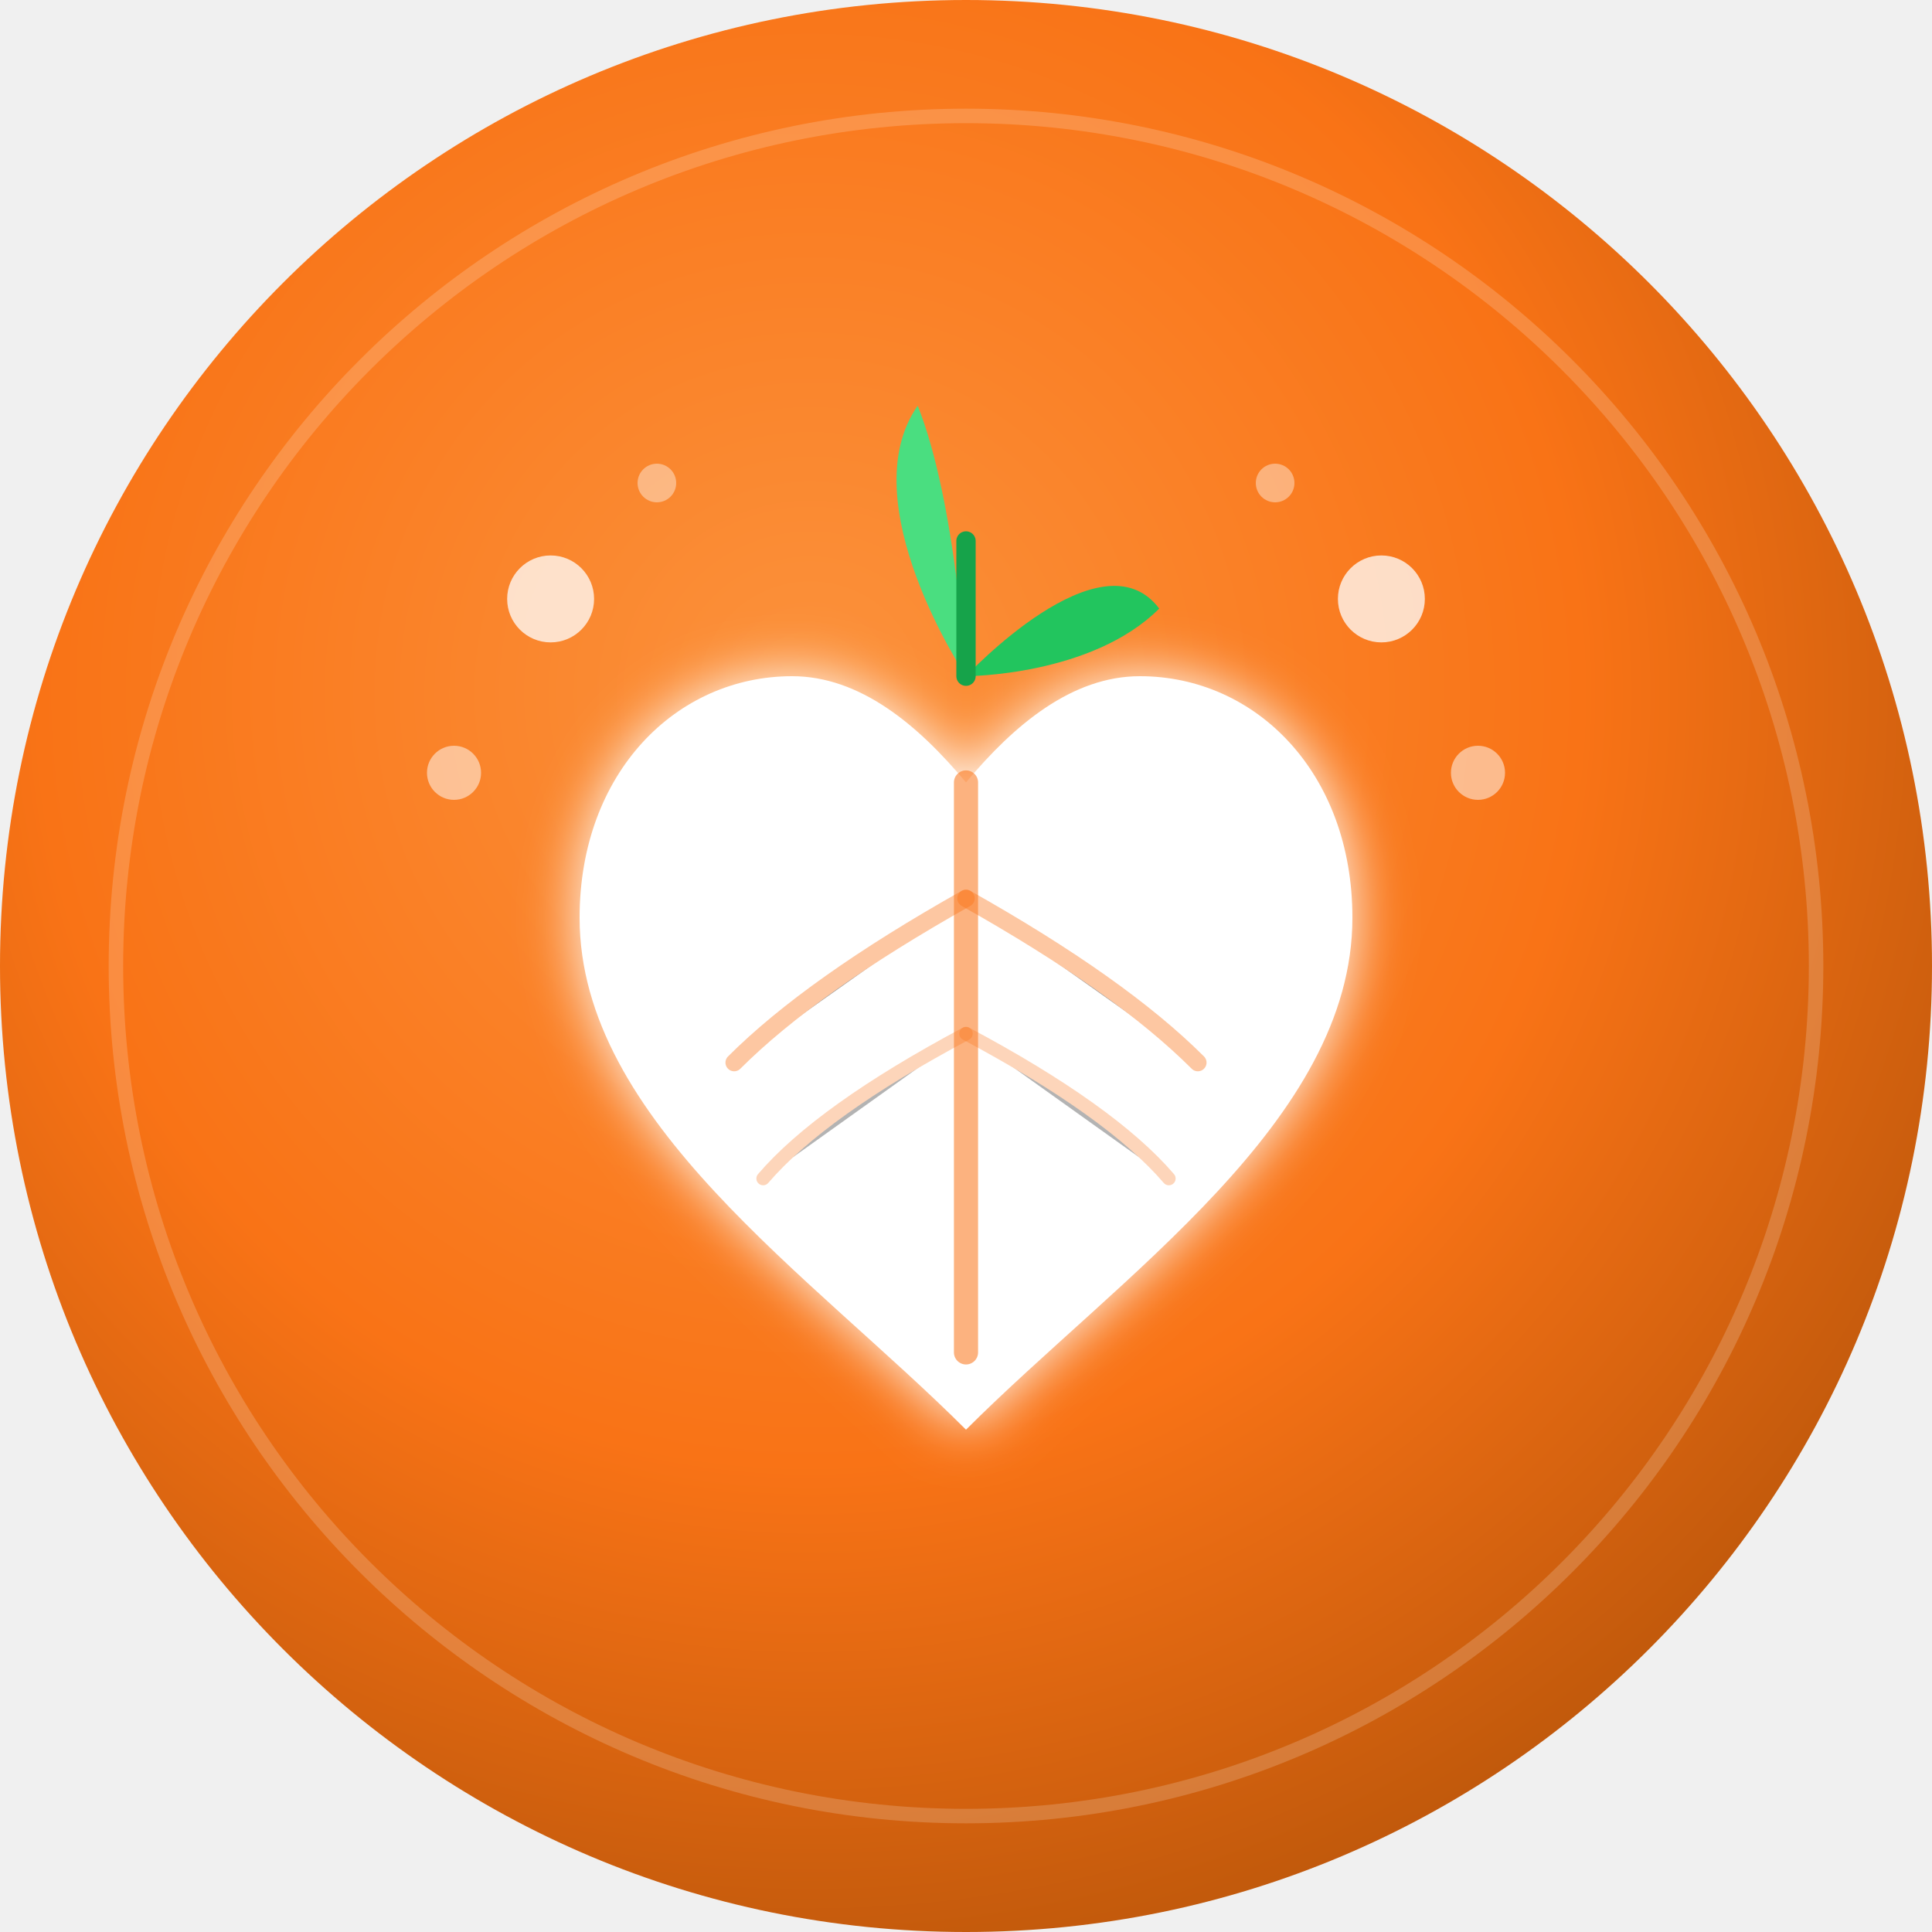
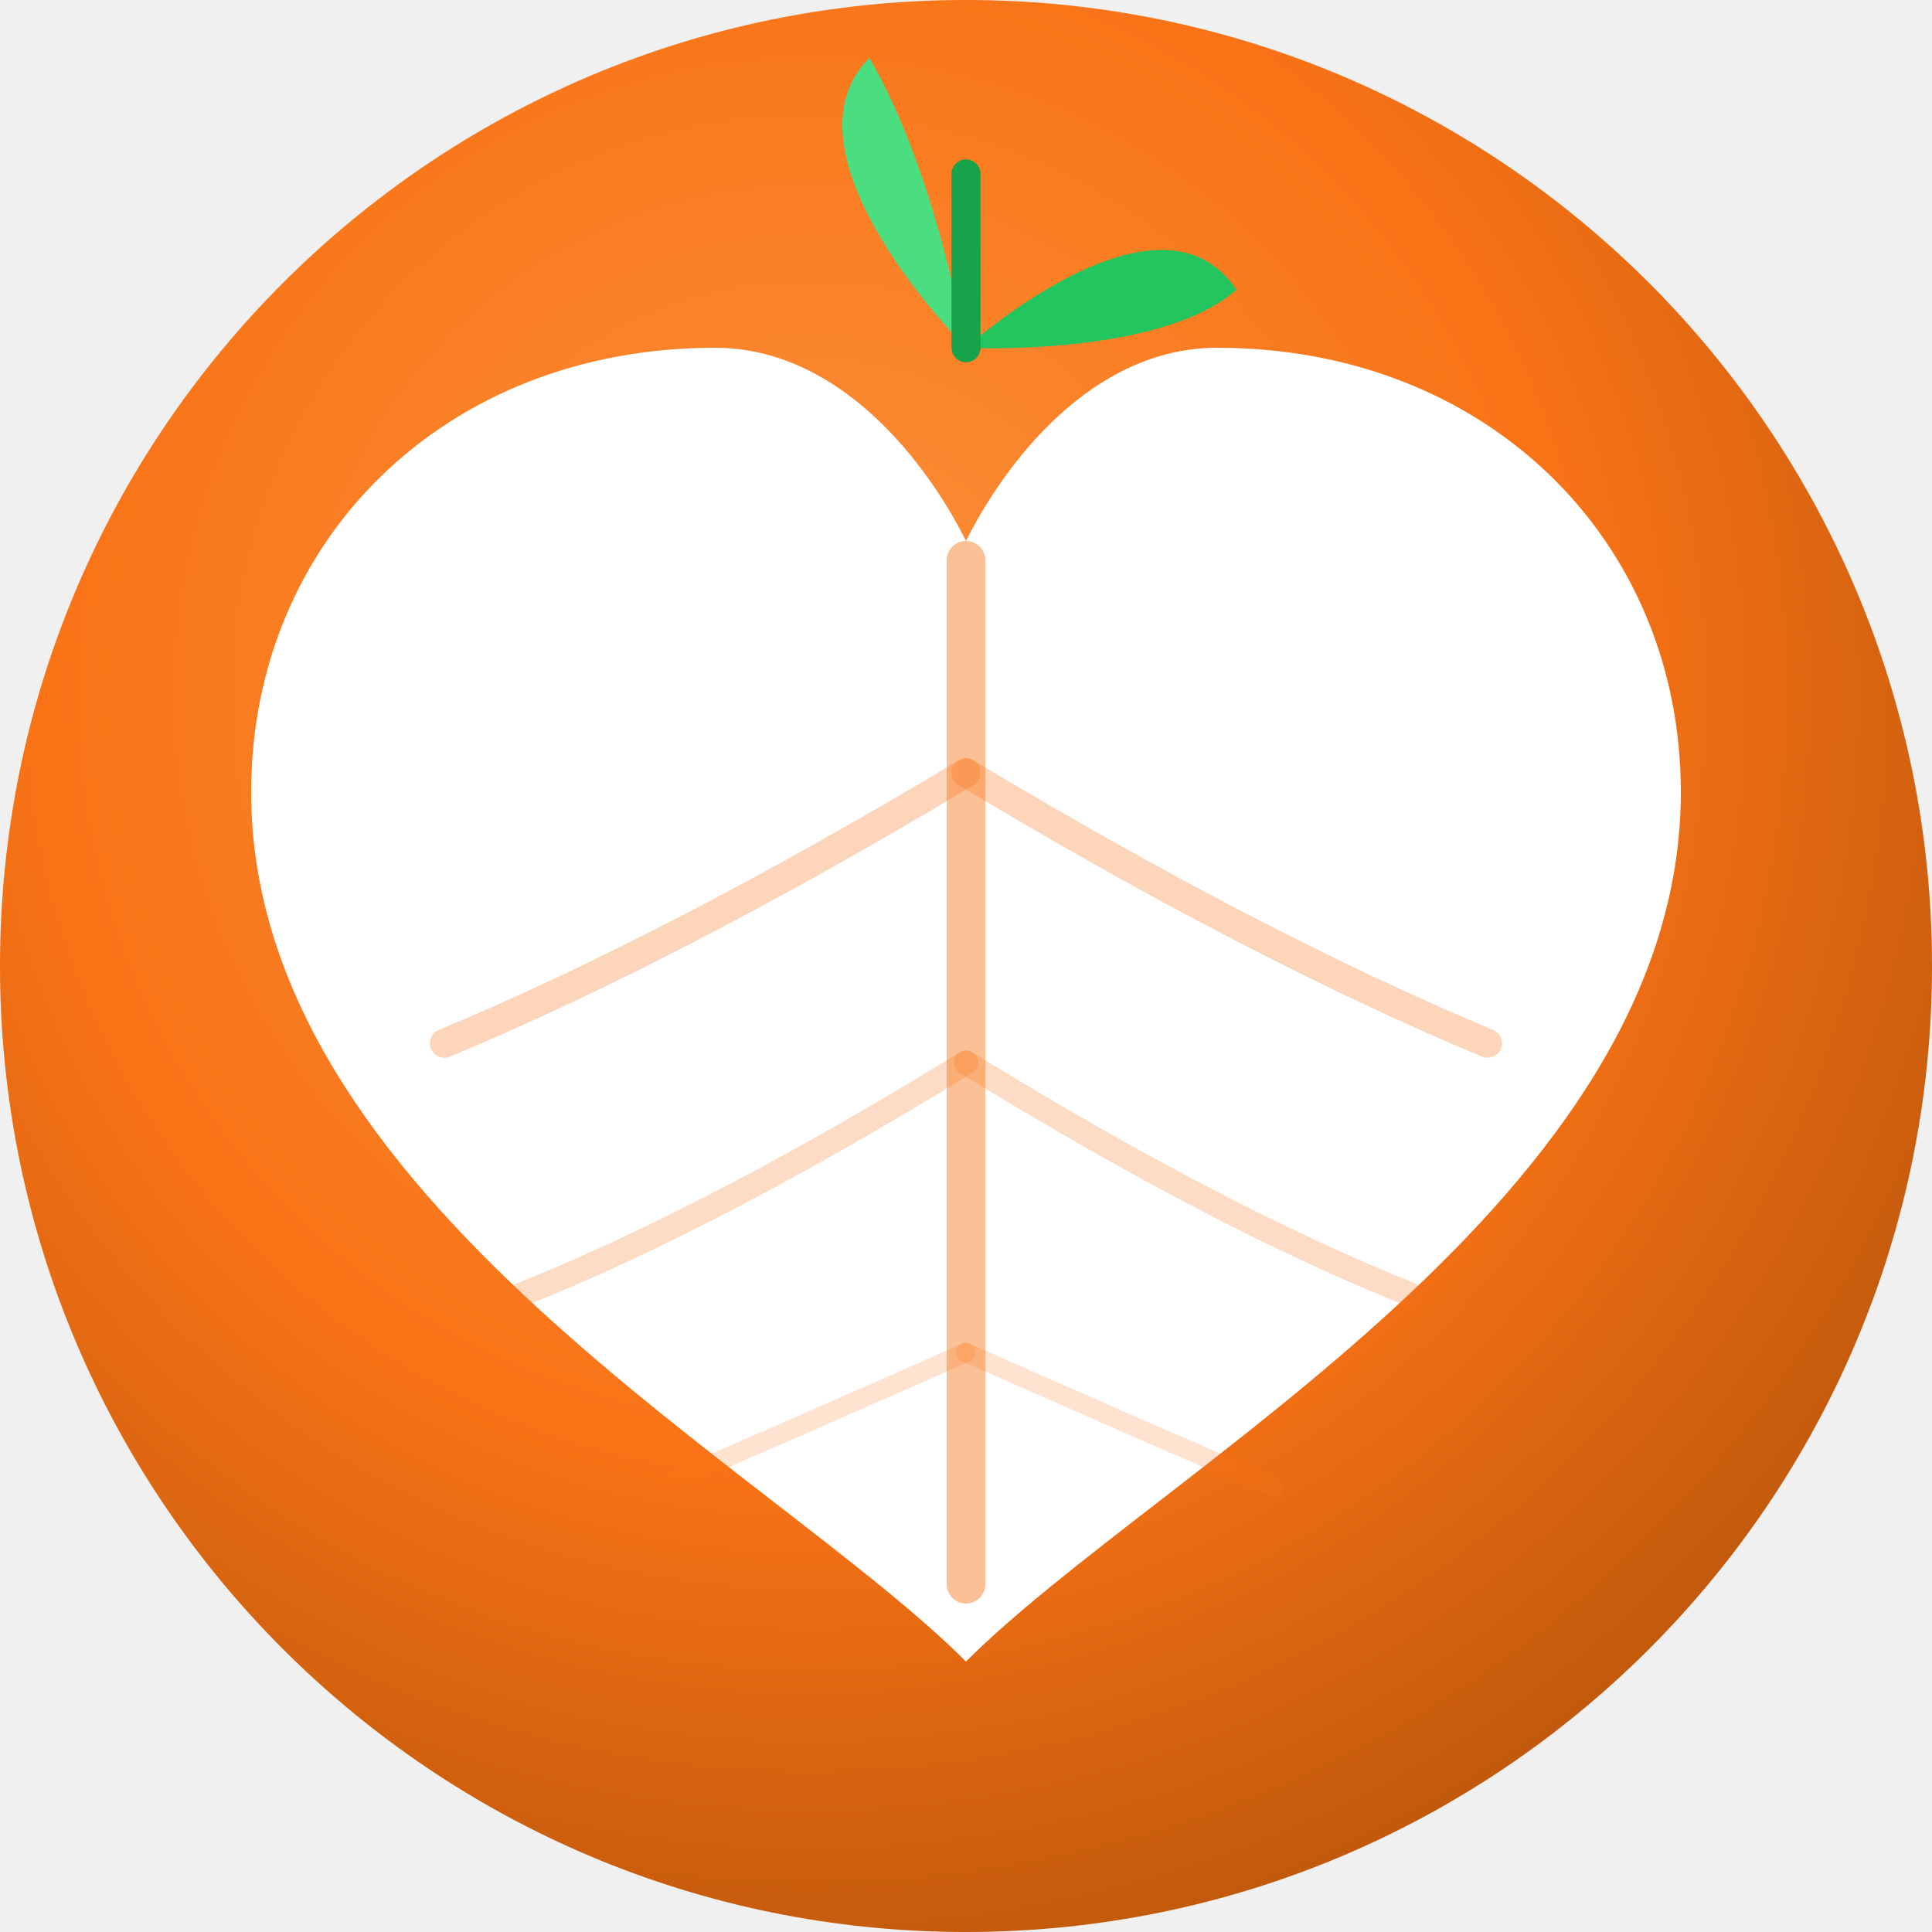
<svg xmlns="http://www.w3.org/2000/svg" viewBox="0 0 200 200">
  <defs>
    <radialGradient id="bg" cx="42%" cy="36%" r="72%">
      <stop offset="0%" stop-color="#fb923c" />
      <stop offset="55%" stop-color="#f97316" />
      <stop offset="100%" stop-color="#b45309" />
    </radialGradient>
-     <filter id="glow">
-       <feGaussianBlur stdDeviation="3" result="blur" />
-       <feMerge>
-         <feMergeNode in="blur" />
-         <feMergeNode in="SourceGraphic" />
-       </feMerge>
-     </filter>
  </defs>
  <circle cx="100" cy="100" r="100" fill="url(#bg)" />
-   <circle cx="100" cy="100" r="88" fill="none" stroke="rgba(255,255,255,0.18)" stroke-width="1.5" />
-   <path d="M100 148            C84 132 60 116 60 95            C60 80 70 70 82 70            C89 70 95 75 100 81            C105 75 111 70 118 70            C130 70 140 80 140 95            C140 116 116 132 100 148Z" fill="white" filter="url(#glow)" />
-   <path d="M100 81 L100 140" stroke="#f97316" stroke-width="2.5" stroke-linecap="round" opacity="0.55" />
-   <path d="M100 93  Q84 102 76 110" stroke="#f97316" stroke-width="1.8" stroke-linecap="round" opacity="0.4" />
-   <path d="M100 93  Q116 102 124 110" stroke="#f97316" stroke-width="1.8" stroke-linecap="round" opacity="0.4" />
-   <path d="M100 107 Q85 115 79 122" stroke="#f97316" stroke-width="1.4" stroke-linecap="round" opacity="0.3" />
-   <path d="M100 107 Q115 115 121 122" stroke="#f97316" stroke-width="1.4" stroke-linecap="round" opacity="0.3" />
-   <path d="M100 70 C100 70 88 52 95 42 C99 52 100 70 100 70Z" fill="#4ade80" />
-   <path d="M100 70 C100 70 114 55 120 63 C113 70 100 70 100 70Z" fill="#22c55e" />
-   <line x1="100" y1="70" x2="100" y2="56" stroke="#16a34a" stroke-width="2" stroke-linecap="round" />
-   <circle cx="57" cy="62" r="4.5" fill="rgba(255,255,255,0.75)" />
-   <circle cx="47" cy="80" r="2.8" fill="rgba(255,255,255,0.50)" />
-   <circle cx="68" cy="50" r="2" fill="rgba(255,255,255,0.40)" />
-   <circle cx="143" cy="62" r="4.5" fill="rgba(255,255,255,0.75)" />
-   <circle cx="153" cy="80" r="2.8" fill="rgba(255,255,255,0.50)" />
-   <circle cx="132" cy="50" r="2" fill="rgba(255,255,255,0.40)" />
+   <path d="M100 172            C80 152 26 124 26 82            C26 56 46 36 74 36            C87 36 96 48 100 56            C104 48 113 36 126 36            C154 36 174 56 174 82            C174 124 120 152 100 172Z" fill="white" />
+   <path d="M100 58 L100 164" stroke="#f97316" stroke-width="4" stroke-linecap="round" opacity="0.45" />
+   <path d="M100 80 Q70 98 46 108" stroke="#f97316" stroke-width="3" stroke-linecap="round" opacity="0.3" />
+   <path d="M100 80 Q130 98 154 108" stroke="#f97316" stroke-width="3" stroke-linecap="round" opacity="0.3" />
+   <path d="M100 110 Q74 126 54 134" stroke="#f97316" stroke-width="2.5" stroke-linecap="round" opacity="0.25" />
+   <path d="M100 110 Q126 126 146 134" stroke="#f97316" stroke-width="2.5" stroke-linecap="round" opacity="0.25" />
+   <path d="M100 140 Q82 148 68 154" stroke="#f97316" stroke-width="2" stroke-linecap="round" opacity="0.2" />
+   <path d="M100 140 Q118 148 132 154" stroke="#f97316" stroke-width="2" stroke-linecap="round" opacity="0.2" />
+   <path d="M100 36 C100 36 80 16 90 6 C97 18 100 36 100 36Z" fill="#4ade80" />
+   <path d="M100 36 C100 36 120 18 128 30 C120 37 100 36 100 36Z" fill="#22c55e" />
+   <line x1="100" y1="36" x2="100" y2="18" stroke="#16a34a" stroke-width="3" stroke-linecap="round" />
</svg>
